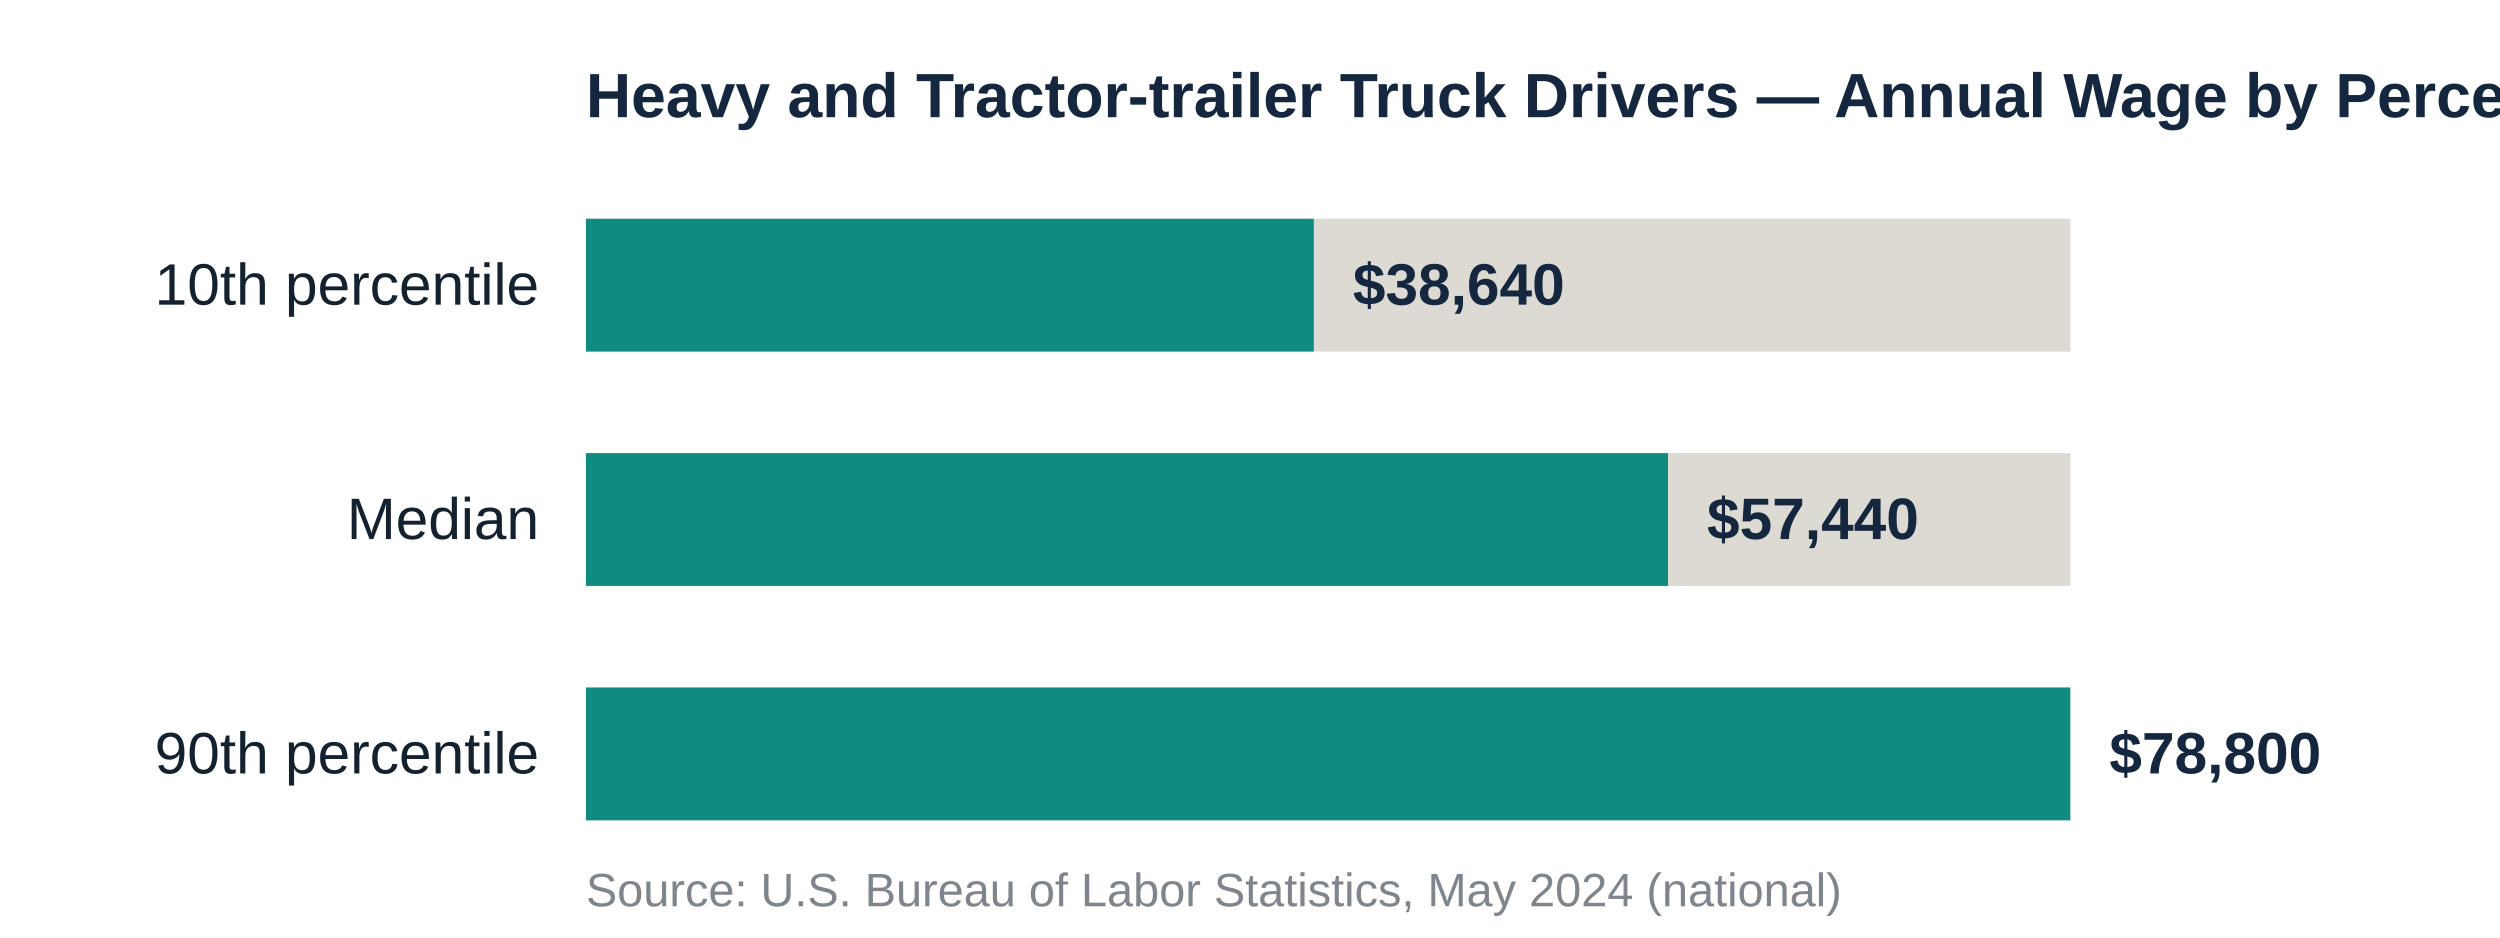
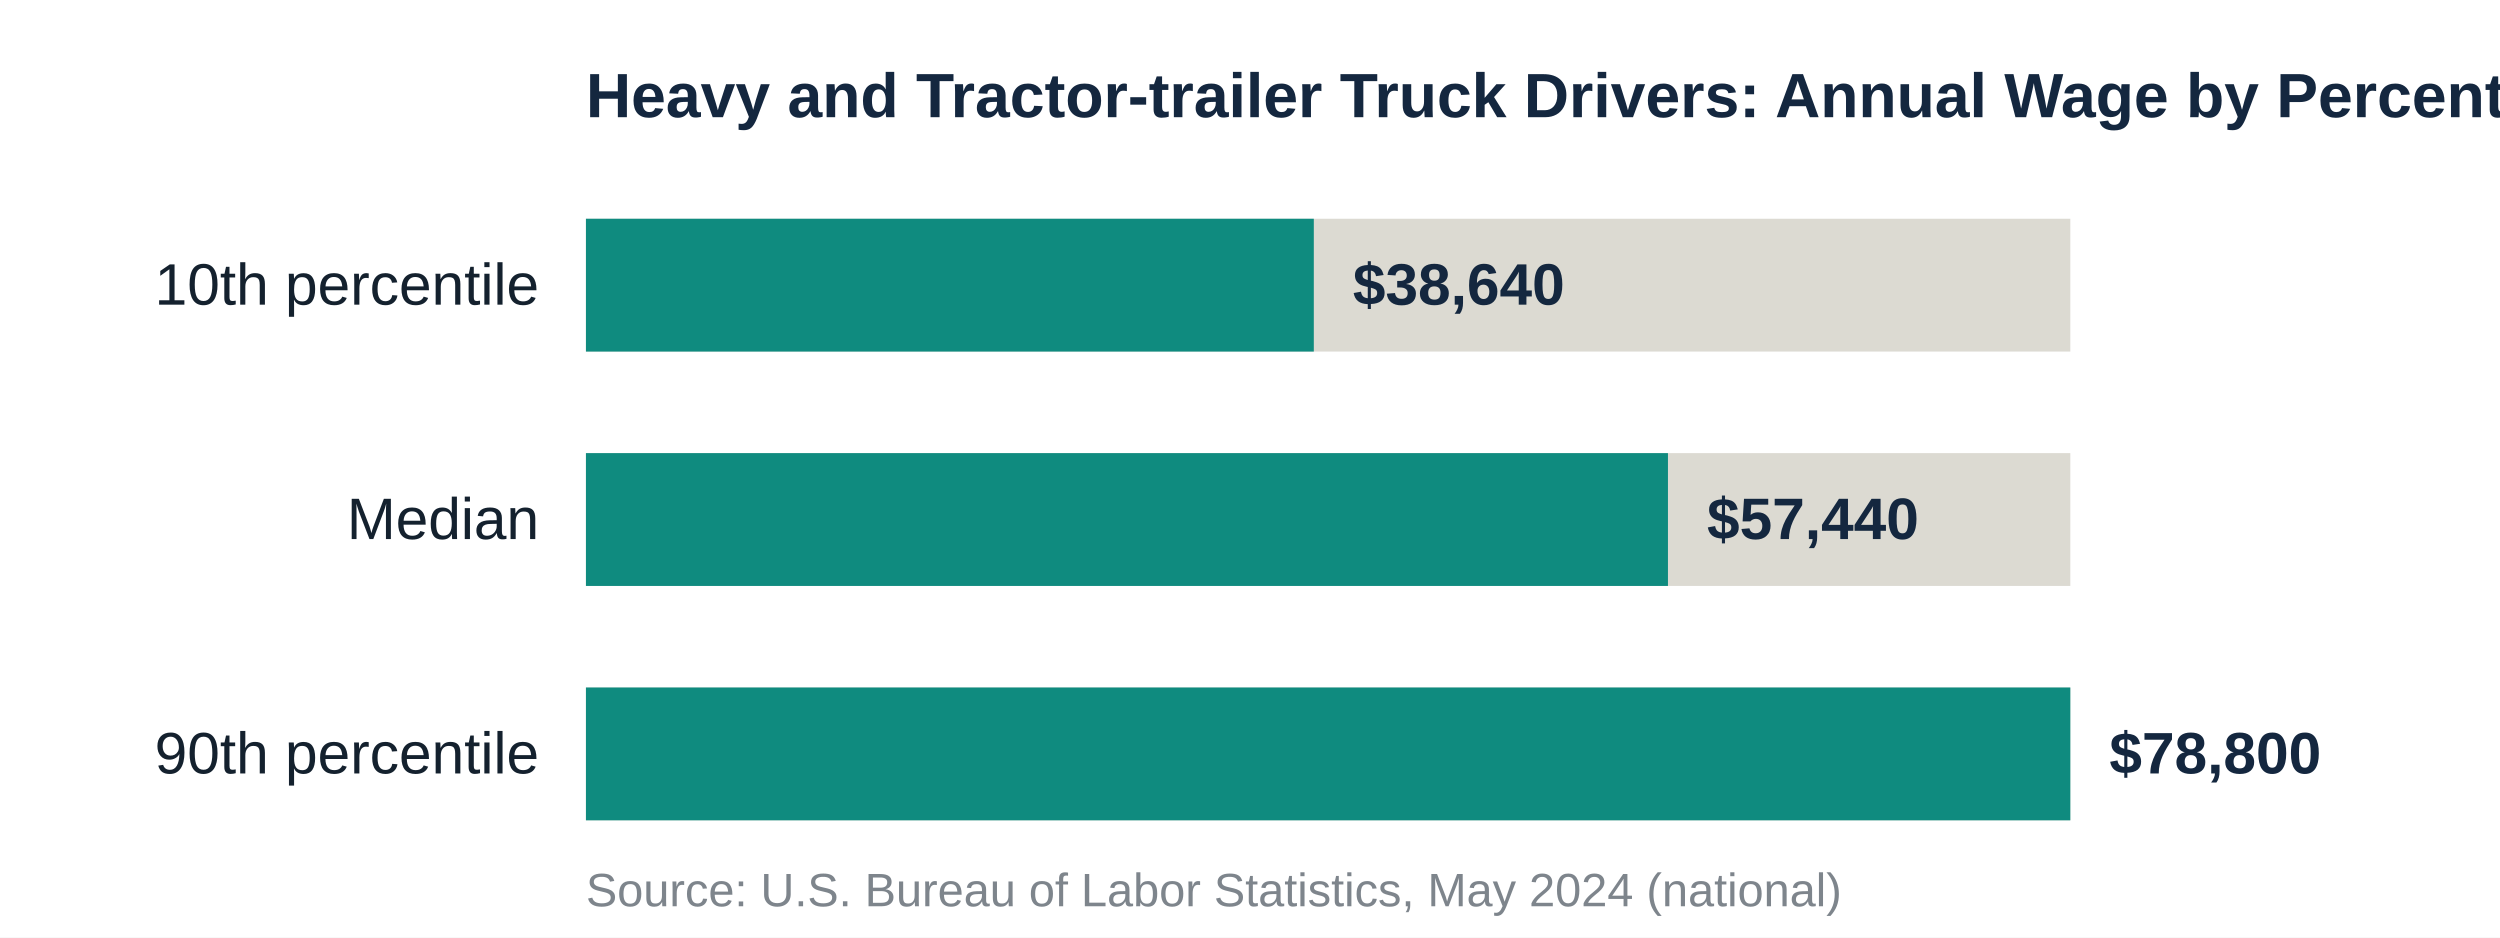
<svg xmlns="http://www.w3.org/2000/svg" viewBox="0 0 640 240" font-family="Arial, sans-serif">
  <rect x="0" y="0" width="640" height="240" fill="white" />
-   <text x="150" y="30" font-size="16" font-weight="700" fill="#14273f">Heavy and Tractor-trailer Truck Drivers — Annual Wage by Percentile</text>
+   <text x="150" y="30" font-size="16" font-weight="700" fill="#14273f">Heavy and Tractor-trailer Truck Drivers: Annual Wage by Percentile</text>
  <text x="138" y="78" text-anchor="end" font-size="15" fill="#14212e" font-family="Arial, sans-serif">10th percentile</text>
  <rect x="150" y="56" width="380" height="34" fill="#dcdad2" />
  <rect x="150" y="56" width="186.335" height="34" fill="#0f8b7f" />
  <text x="346.335" y="78" font-size="15" font-weight="700" fill="#14273f" font-family="Arial, sans-serif">$38,640</text>
  <text x="138" y="138" text-anchor="end" font-size="15" fill="#14212e" font-family="Arial, sans-serif">Median</text>
  <rect x="150" y="116" width="380" height="34" fill="#dcdad2" />
  <rect x="150" y="116" width="276.995" height="34" fill="#0f8b7f" />
  <text x="436.995" y="138" font-size="15" font-weight="700" fill="#14273f" font-family="Arial, sans-serif">$57,440</text>
  <text x="138" y="198" text-anchor="end" font-size="15" fill="#14212e" font-family="Arial, sans-serif">90th percentile</text>
  <rect x="150" y="176" width="380" height="34" fill="#dcdad2" />
  <rect x="150" y="176" width="380" height="34" fill="#0f8b7f" />
  <text x="540" y="198" font-size="15" font-weight="700" fill="#14273f" font-family="Arial, sans-serif">$78,800</text>
  <text x="150" y="232" font-size="12" fill="#14212e" opacity="0.55">Source: U.S. Bureau of Labor Statistics, May 2024 (national)</text>
</svg>
